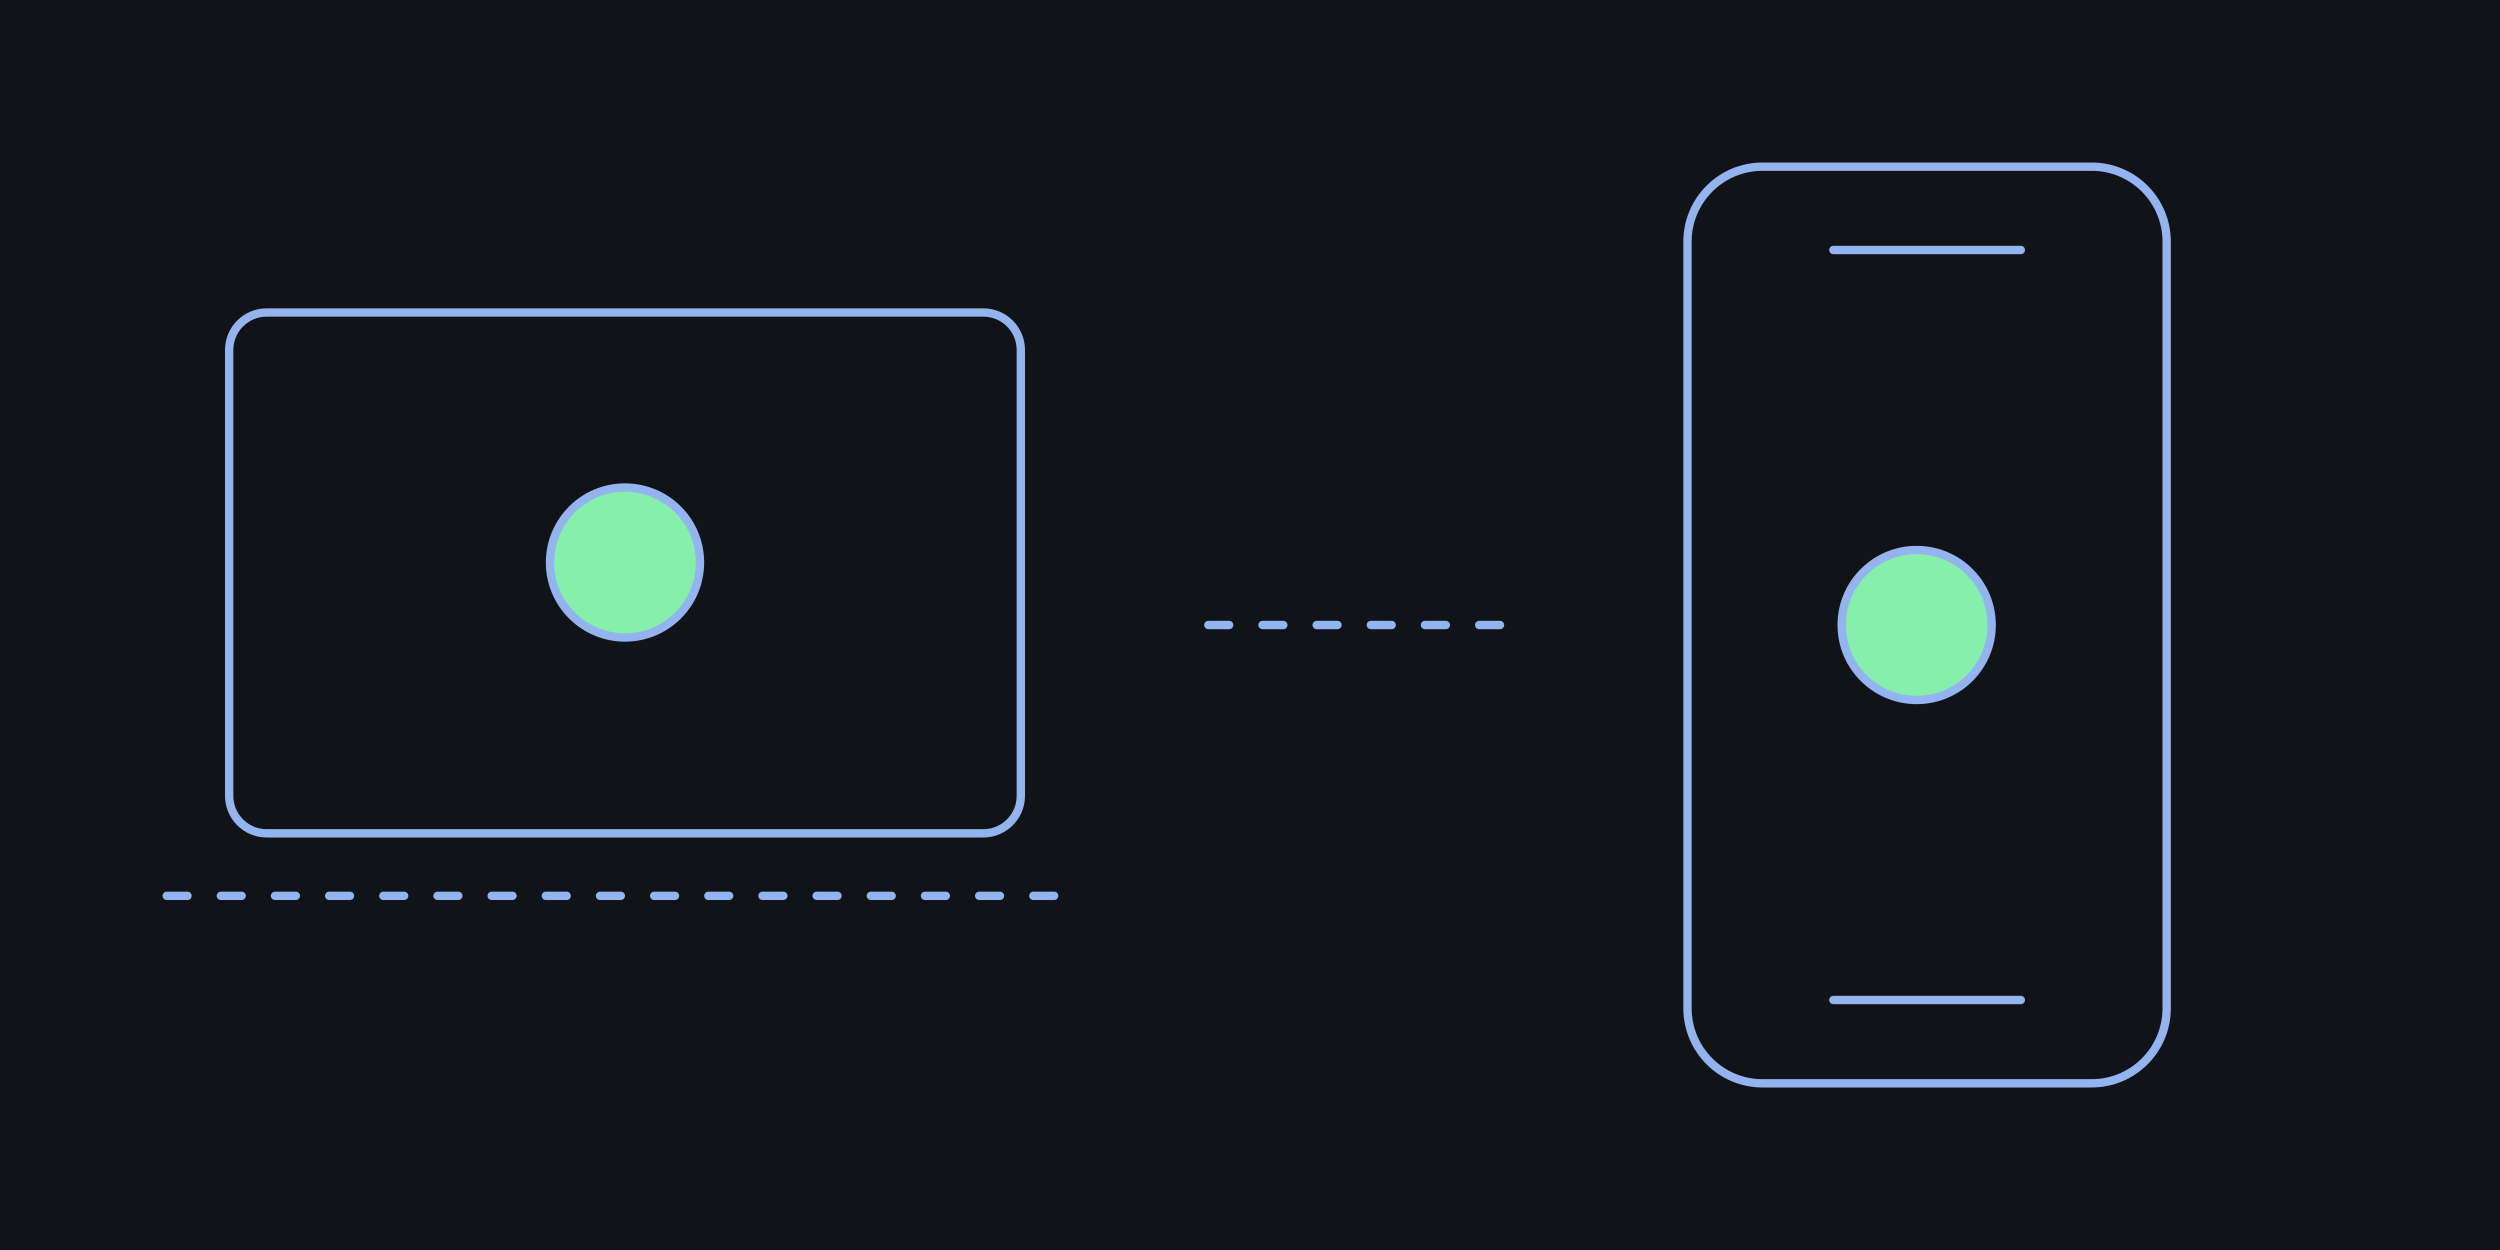
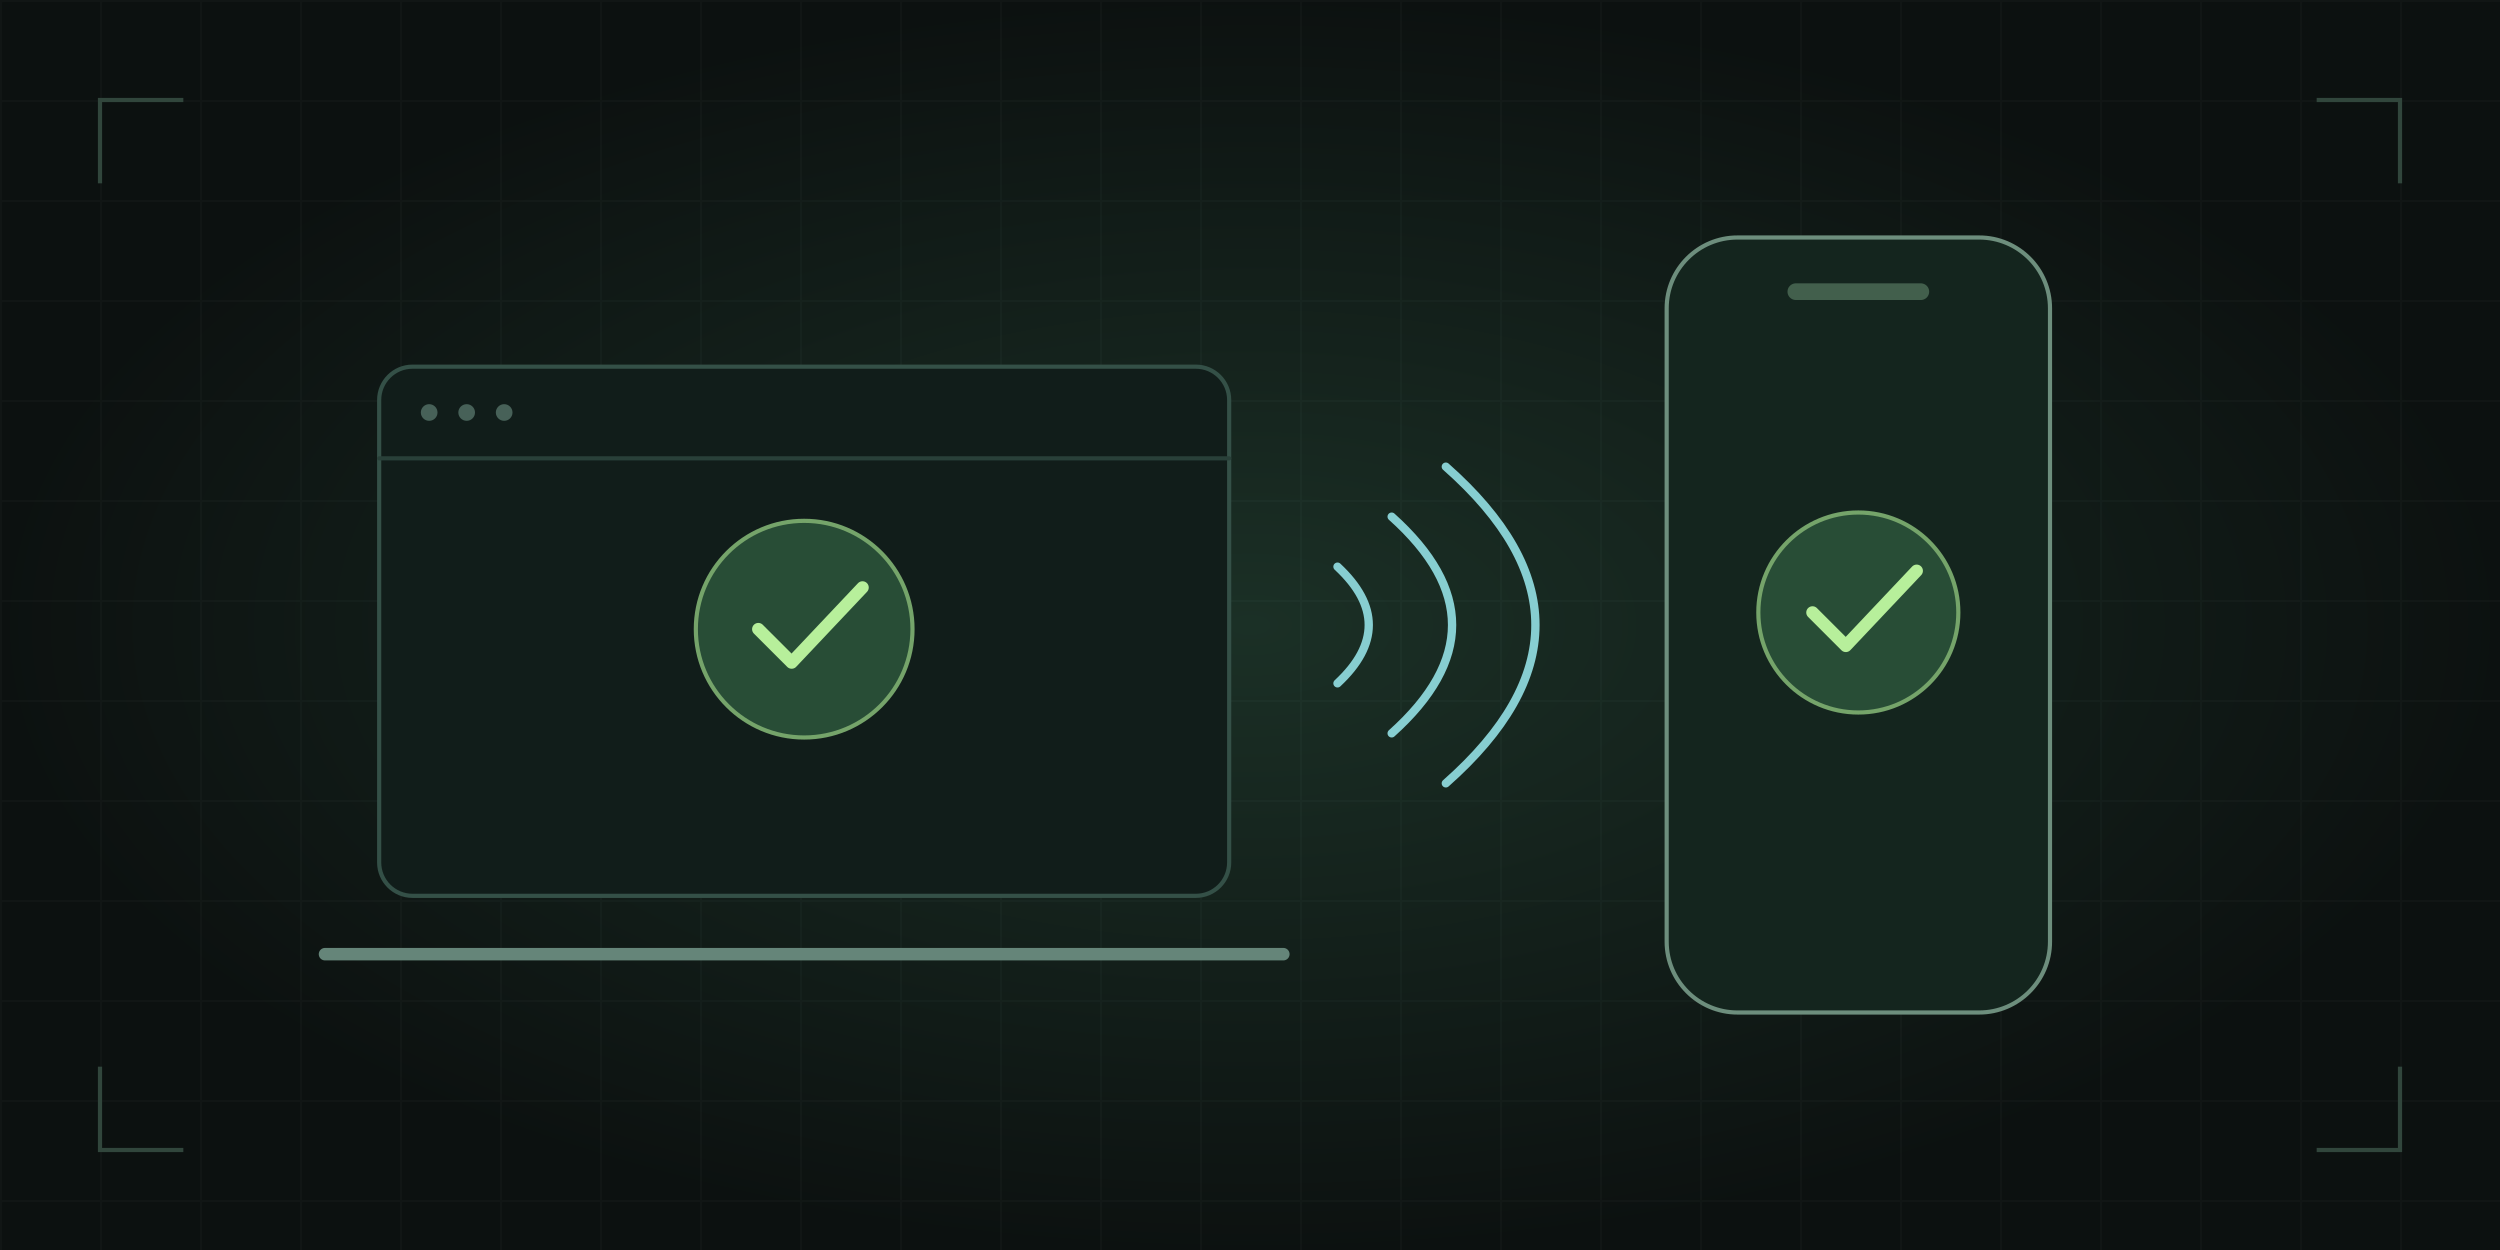
- <svg xmlns="http://www.w3.org/2000/svg" viewBox="0 0 600 300" fill="none">
-   <rect width="600" height="300" fill="#101419" />
-   <g stroke="#93b4ef" stroke-width="2" stroke-linecap="round" stroke-linejoin="round">
-     <rect x="55" y="75" width="190" height="125" rx="9" />
-     <path d="M40 215h220M290 150h70" stroke-dasharray="5 8" />
-     <rect x="405" y="40" width="115" height="220" rx="18" />
-     <path d="M440 60h45M440 240h45" />
-     <circle cx="150" cy="135" r="18" fill="#86efac" />
-     <circle cx="460" cy="150" r="18" fill="#86efac" />
+ <svg xmlns="http://www.w3.org/2000/svg" width="600" height="300" viewBox="0 0 600 300" fill="none">
+   <defs>
+     <radialGradient id="ambient">
+       <stop stop-color="#1b3026" />
+       <stop offset="1" stop-color="#0c1110" />
+     </radialGradient>
+     <linearGradient id="glass" x2="1" y2="1">
+       <stop stop-color="#223c31" />
+       <stop offset="1" stop-color="#111d1a" />
+     </linearGradient>
+     <pattern id="grid" width="24" height="24" patternUnits="userSpaceOnUse">
+       <path d="M24 0H0V24" stroke="#a0bcae" stroke-opacity=".035" />
+     </pattern>
+   </defs>
+   <rect width="600" height="300" fill="#0c1110" />
+   <rect width="600" height="300" fill="url(#ambient)" />
+   <rect width="600" height="300" fill="url(#grid)" />
+   <path d="M24 44V24H44M556 24H576V44M24 256V276H44M556 276H576V256" stroke="#31463c" />
+   <g stroke-linecap="round" stroke-linejoin="round">
+     <rect x="91" y="88" width="204" height="127" rx="8" fill="#111d1a" stroke="#345047" />
+     <path d="M91 110h204" stroke="#294039" stroke-width="1" />
+     <circle cx="103" cy="99" r="2" fill="#476158" stroke="none" />
+     <circle cx="112" cy="99" r="2" fill="#476158" stroke="none" />
+     <circle cx="121" cy="99" r="2" fill="#476158" stroke="none" />
+     <path d="M78 229H308" stroke="#658579" stroke-width="3" />
+     <rect x="400" y="57" width="92" height="186" rx="17" fill="#14251e" stroke="#6d8e7d" />
+     <path d="M431 70h30" stroke="#425f4c" stroke-width="4" />
+     <circle cx="193" cy="151" r="26" fill="#284d36" stroke="#75a46a" />
+     <path d="m182 151 8 8 17-18" stroke="#b7ef9b" stroke-width="3" />
+     <circle cx="446" cy="147" r="24" fill="#284d36" stroke="#75a46a" />
+     <path d="m435 147 8 8 17-18" stroke="#b7ef9b" stroke-width="3" />
+     <path d="M321 136q15 14 0 28M334 124q29 26 0 52M347 112q43 38 0 76" stroke="#87ced1" stroke-width="2" />
  </g>
</svg>
